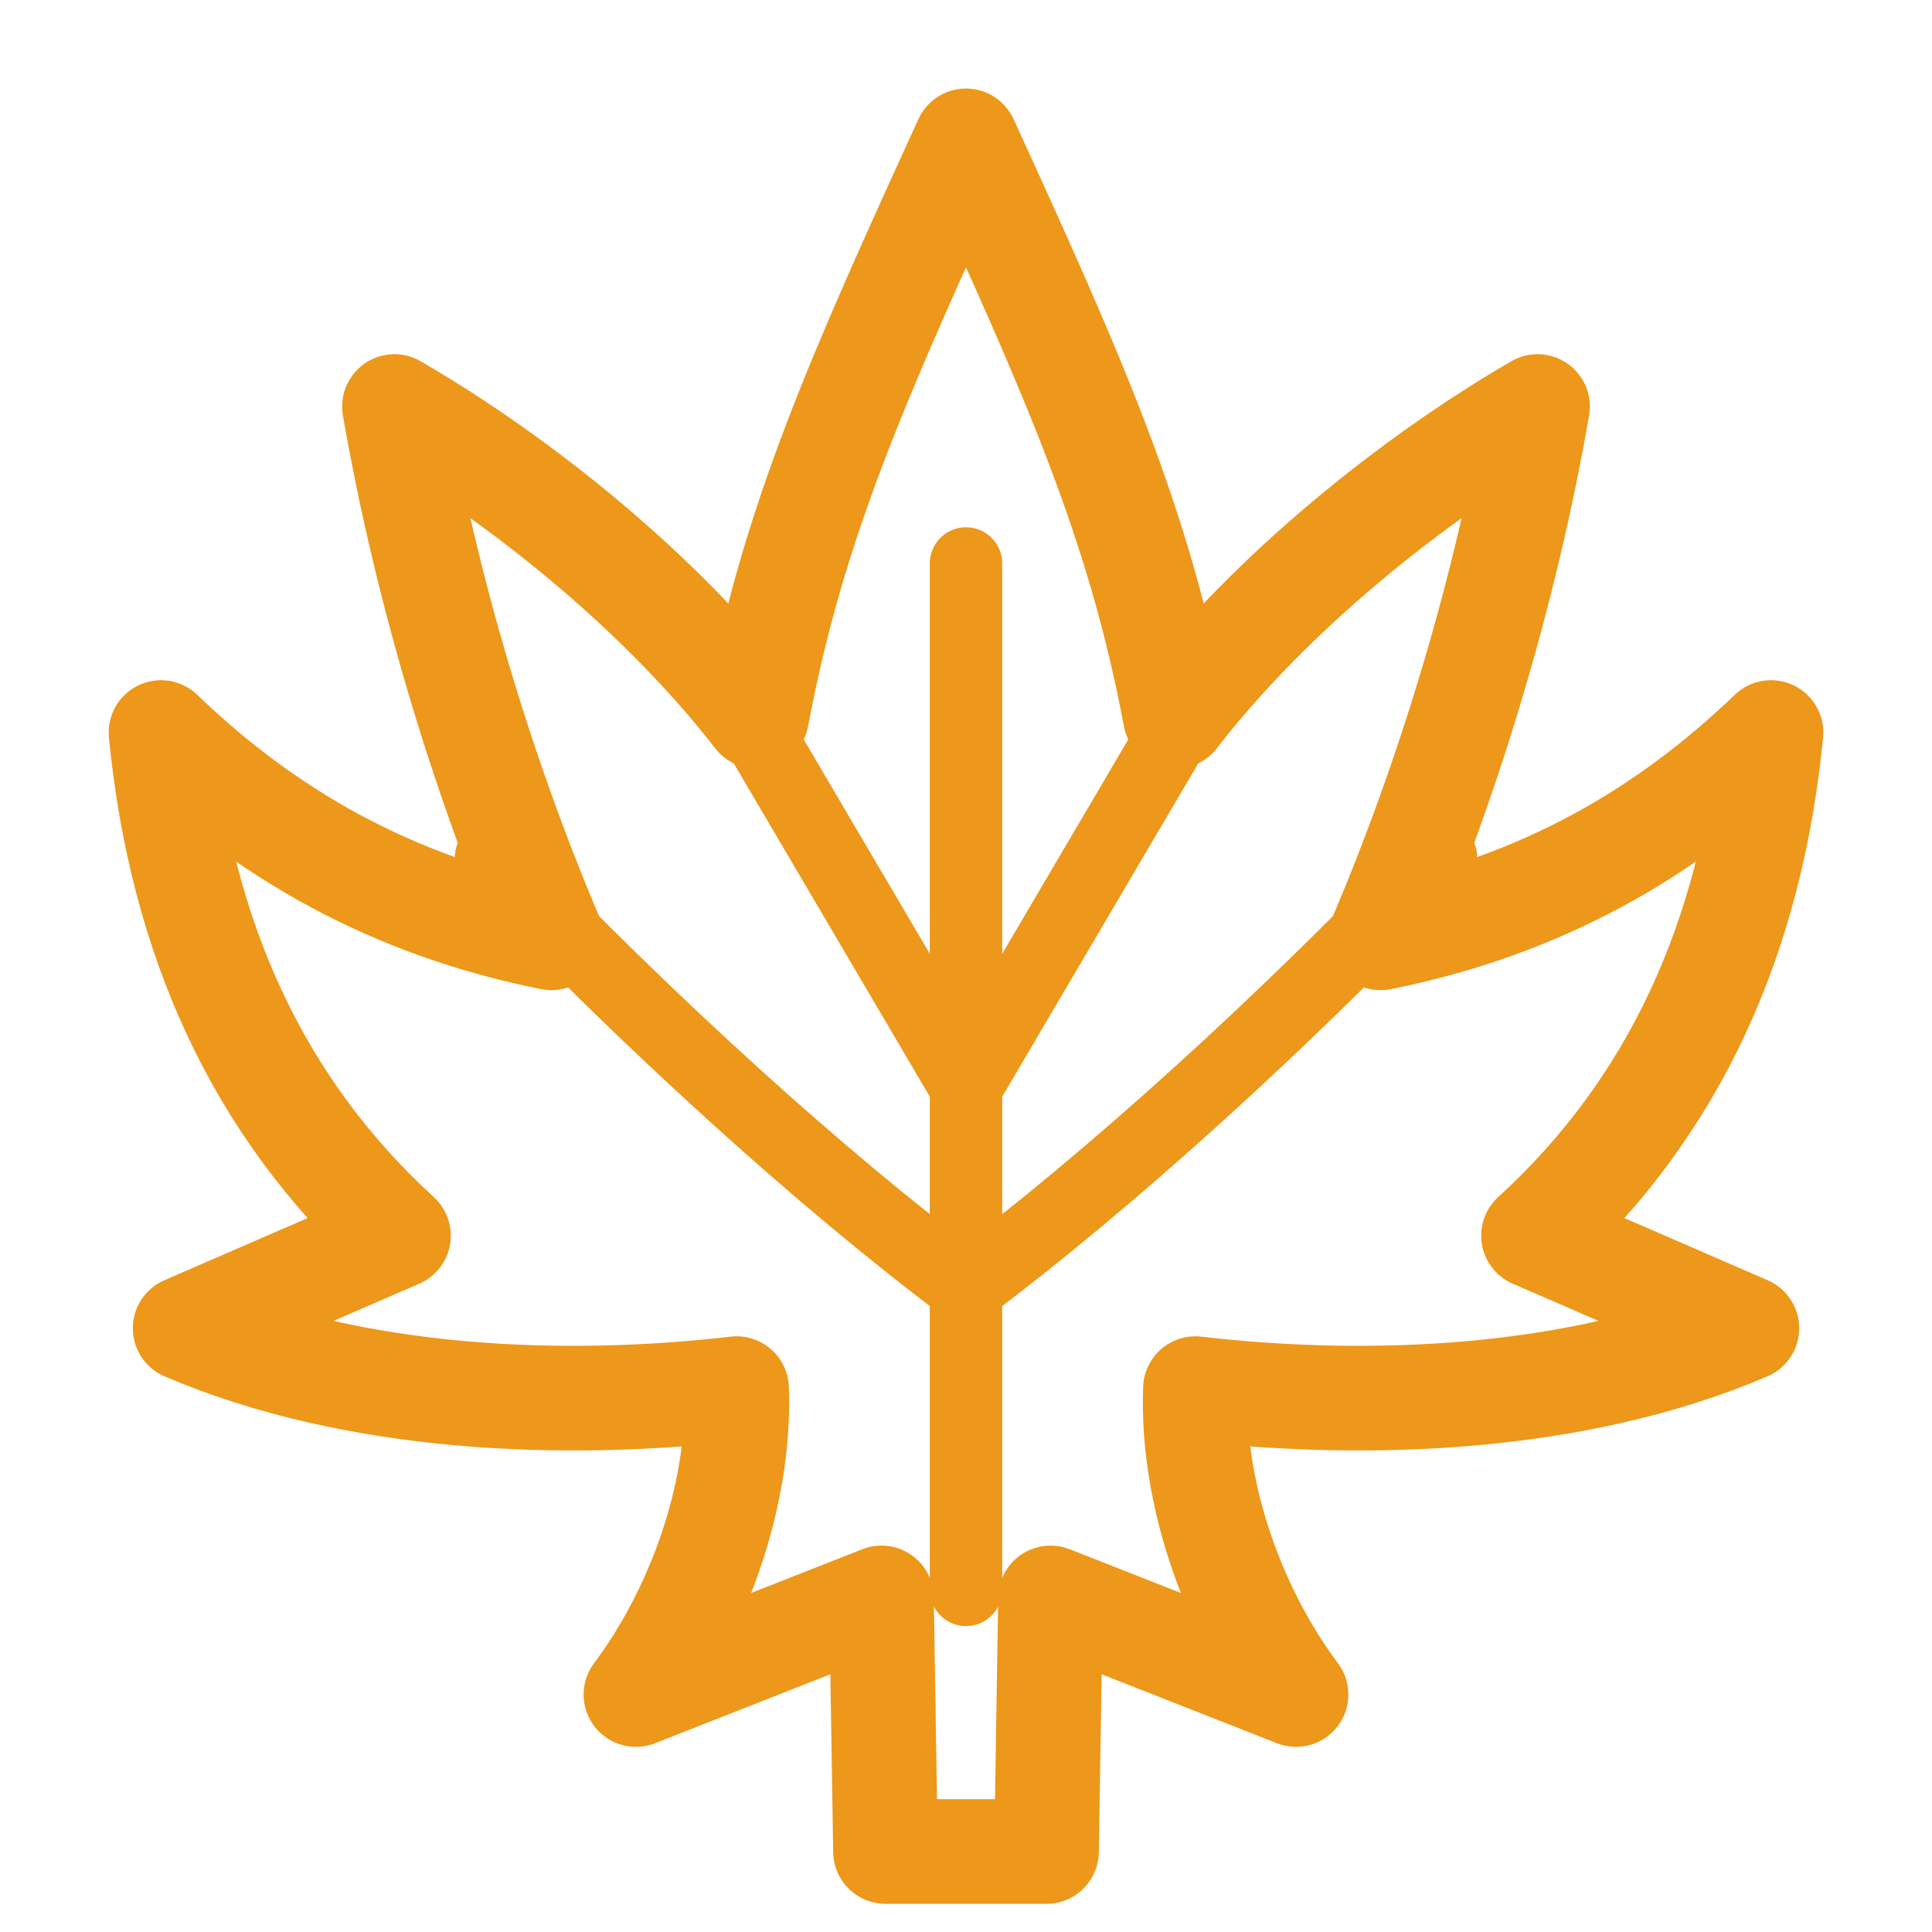
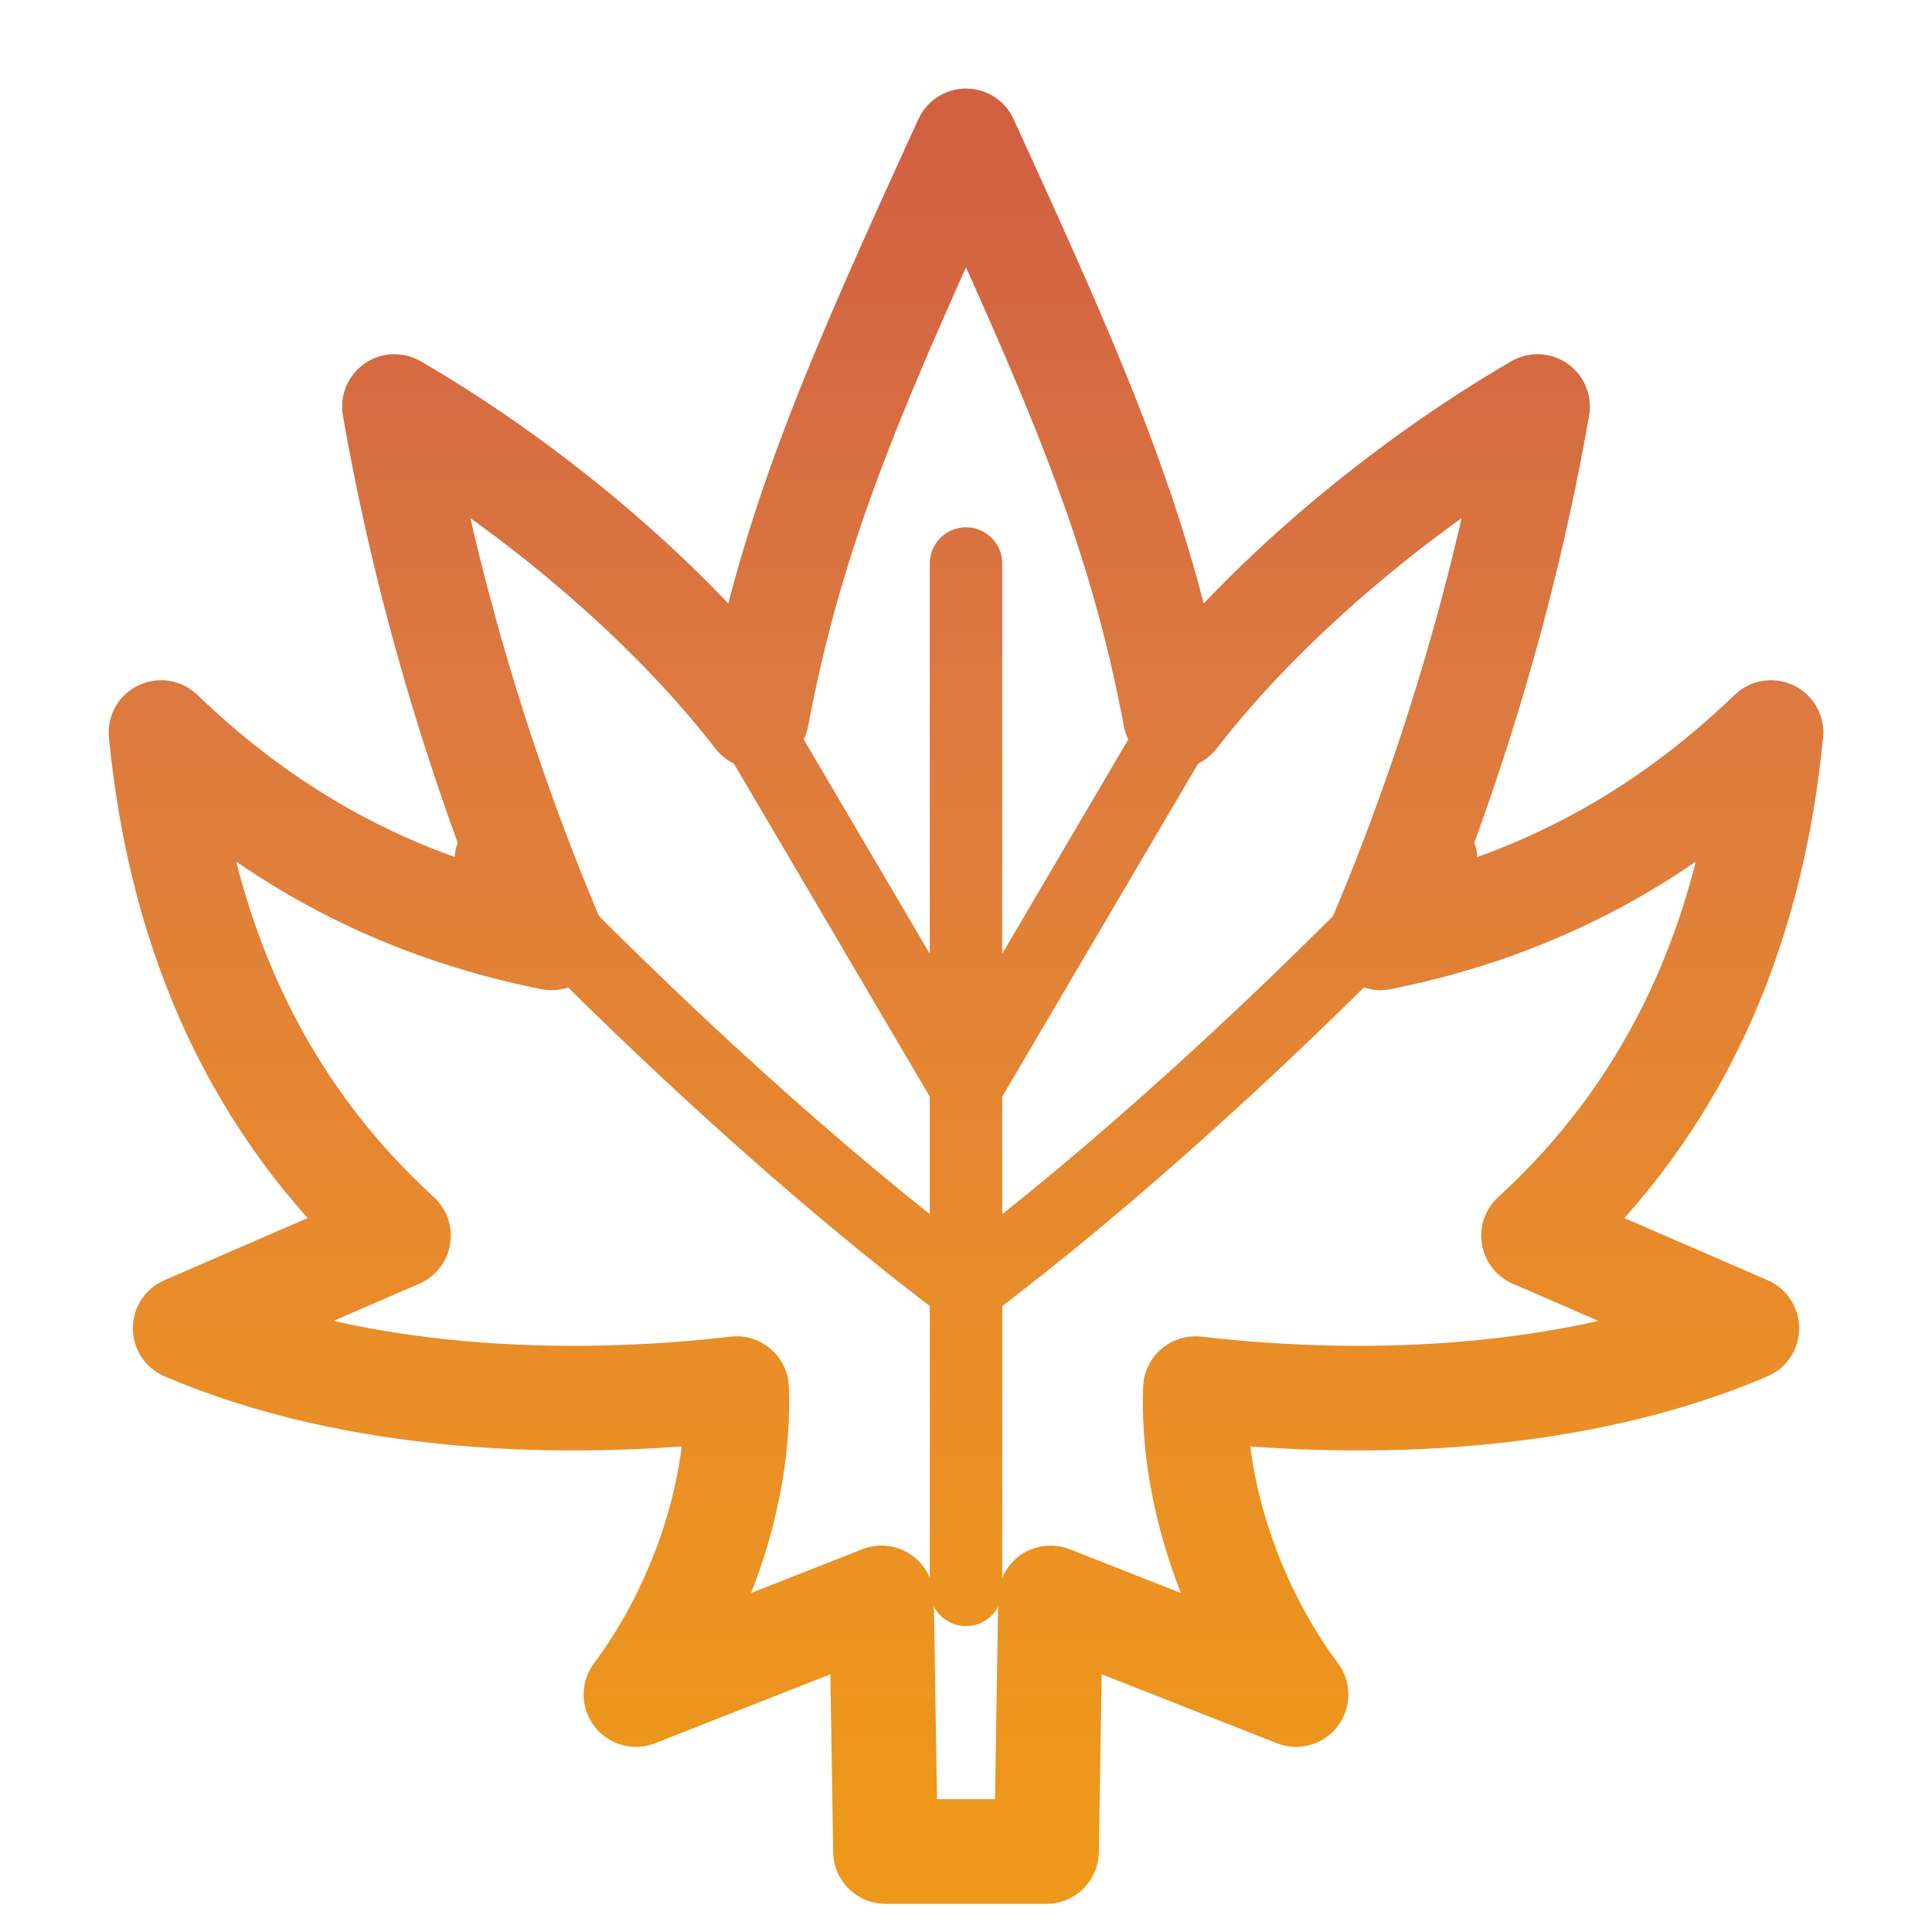
<svg xmlns="http://www.w3.org/2000/svg" width="48" height="48" viewBox="0 0 48 48">
-   <g fill="none" stroke="#ED981A" stroke-linecap="round" stroke-linejoin="round">
+   <defs>
+     <linearGradient id="maple-vertical-stroke" gradientUnits="userSpaceOnUse" x1="24" y1="3.5" x2="24" y2="46">
+       <stop offset="0%" stop-color="#D16041" />
+       <stop offset="32%" stop-color="#DC7940" />
+       <stop offset="70%" stop-color="#E98D29" />
+       <stop offset="100%" stop-color="#ED981A" />
+     </linearGradient>
+   </defs>
+   <g fill="none" stroke="url(#maple-vertical-stroke)" stroke-linecap="round" stroke-linejoin="round">
    <path id="maple-contour" stroke-width="2.6" d="M24 3.5 C26.7 9.4 28.3 13 29.2 17.8 C31.6 14.7 35.1 11.9 38.2 10.1 C37.4 14.7 36.0 19.3 34.3 23.3 C38.3 22.5 41.4 20.7 44 18.2 C43.5 23.3 41.6 27.5 38.1 30.7 L43.4 33 C39.2 34.8 34 35 29.7 34.5 C29.6 37.2 30.7 40.1 32.2 42.1 L26.1 39.7 L26 46 L22 46 L21.9 39.7 L15.8 42.1 C17.3 40.1 18.4 37.2 18.3 34.5 C14 35 8.8 34.8 4.6 33 L9.9 30.7 C6.4 27.5 4.5 23.3 4 18.2 C6.6 20.7 9.7 22.5 13.7 23.3 C12 19.3 10.6 14.7 9.8 10.1 C12.9 11.9 16.4 14.7 18.8 17.8 C19.7 13 21.3 9.4 24 3.5 Z" />
    <path id="maple-veins" stroke-width="1.8" d="M24 39.5 L24 14 M24 32 C20.4 29.3 16.1 25.4 12.2 21.3 M24 32 C27.6 29.3 31.9 25.4 35.8 21.3 M24 27 L19 18.5 M24 27 L29 18.5" />
  </g>
</svg>
